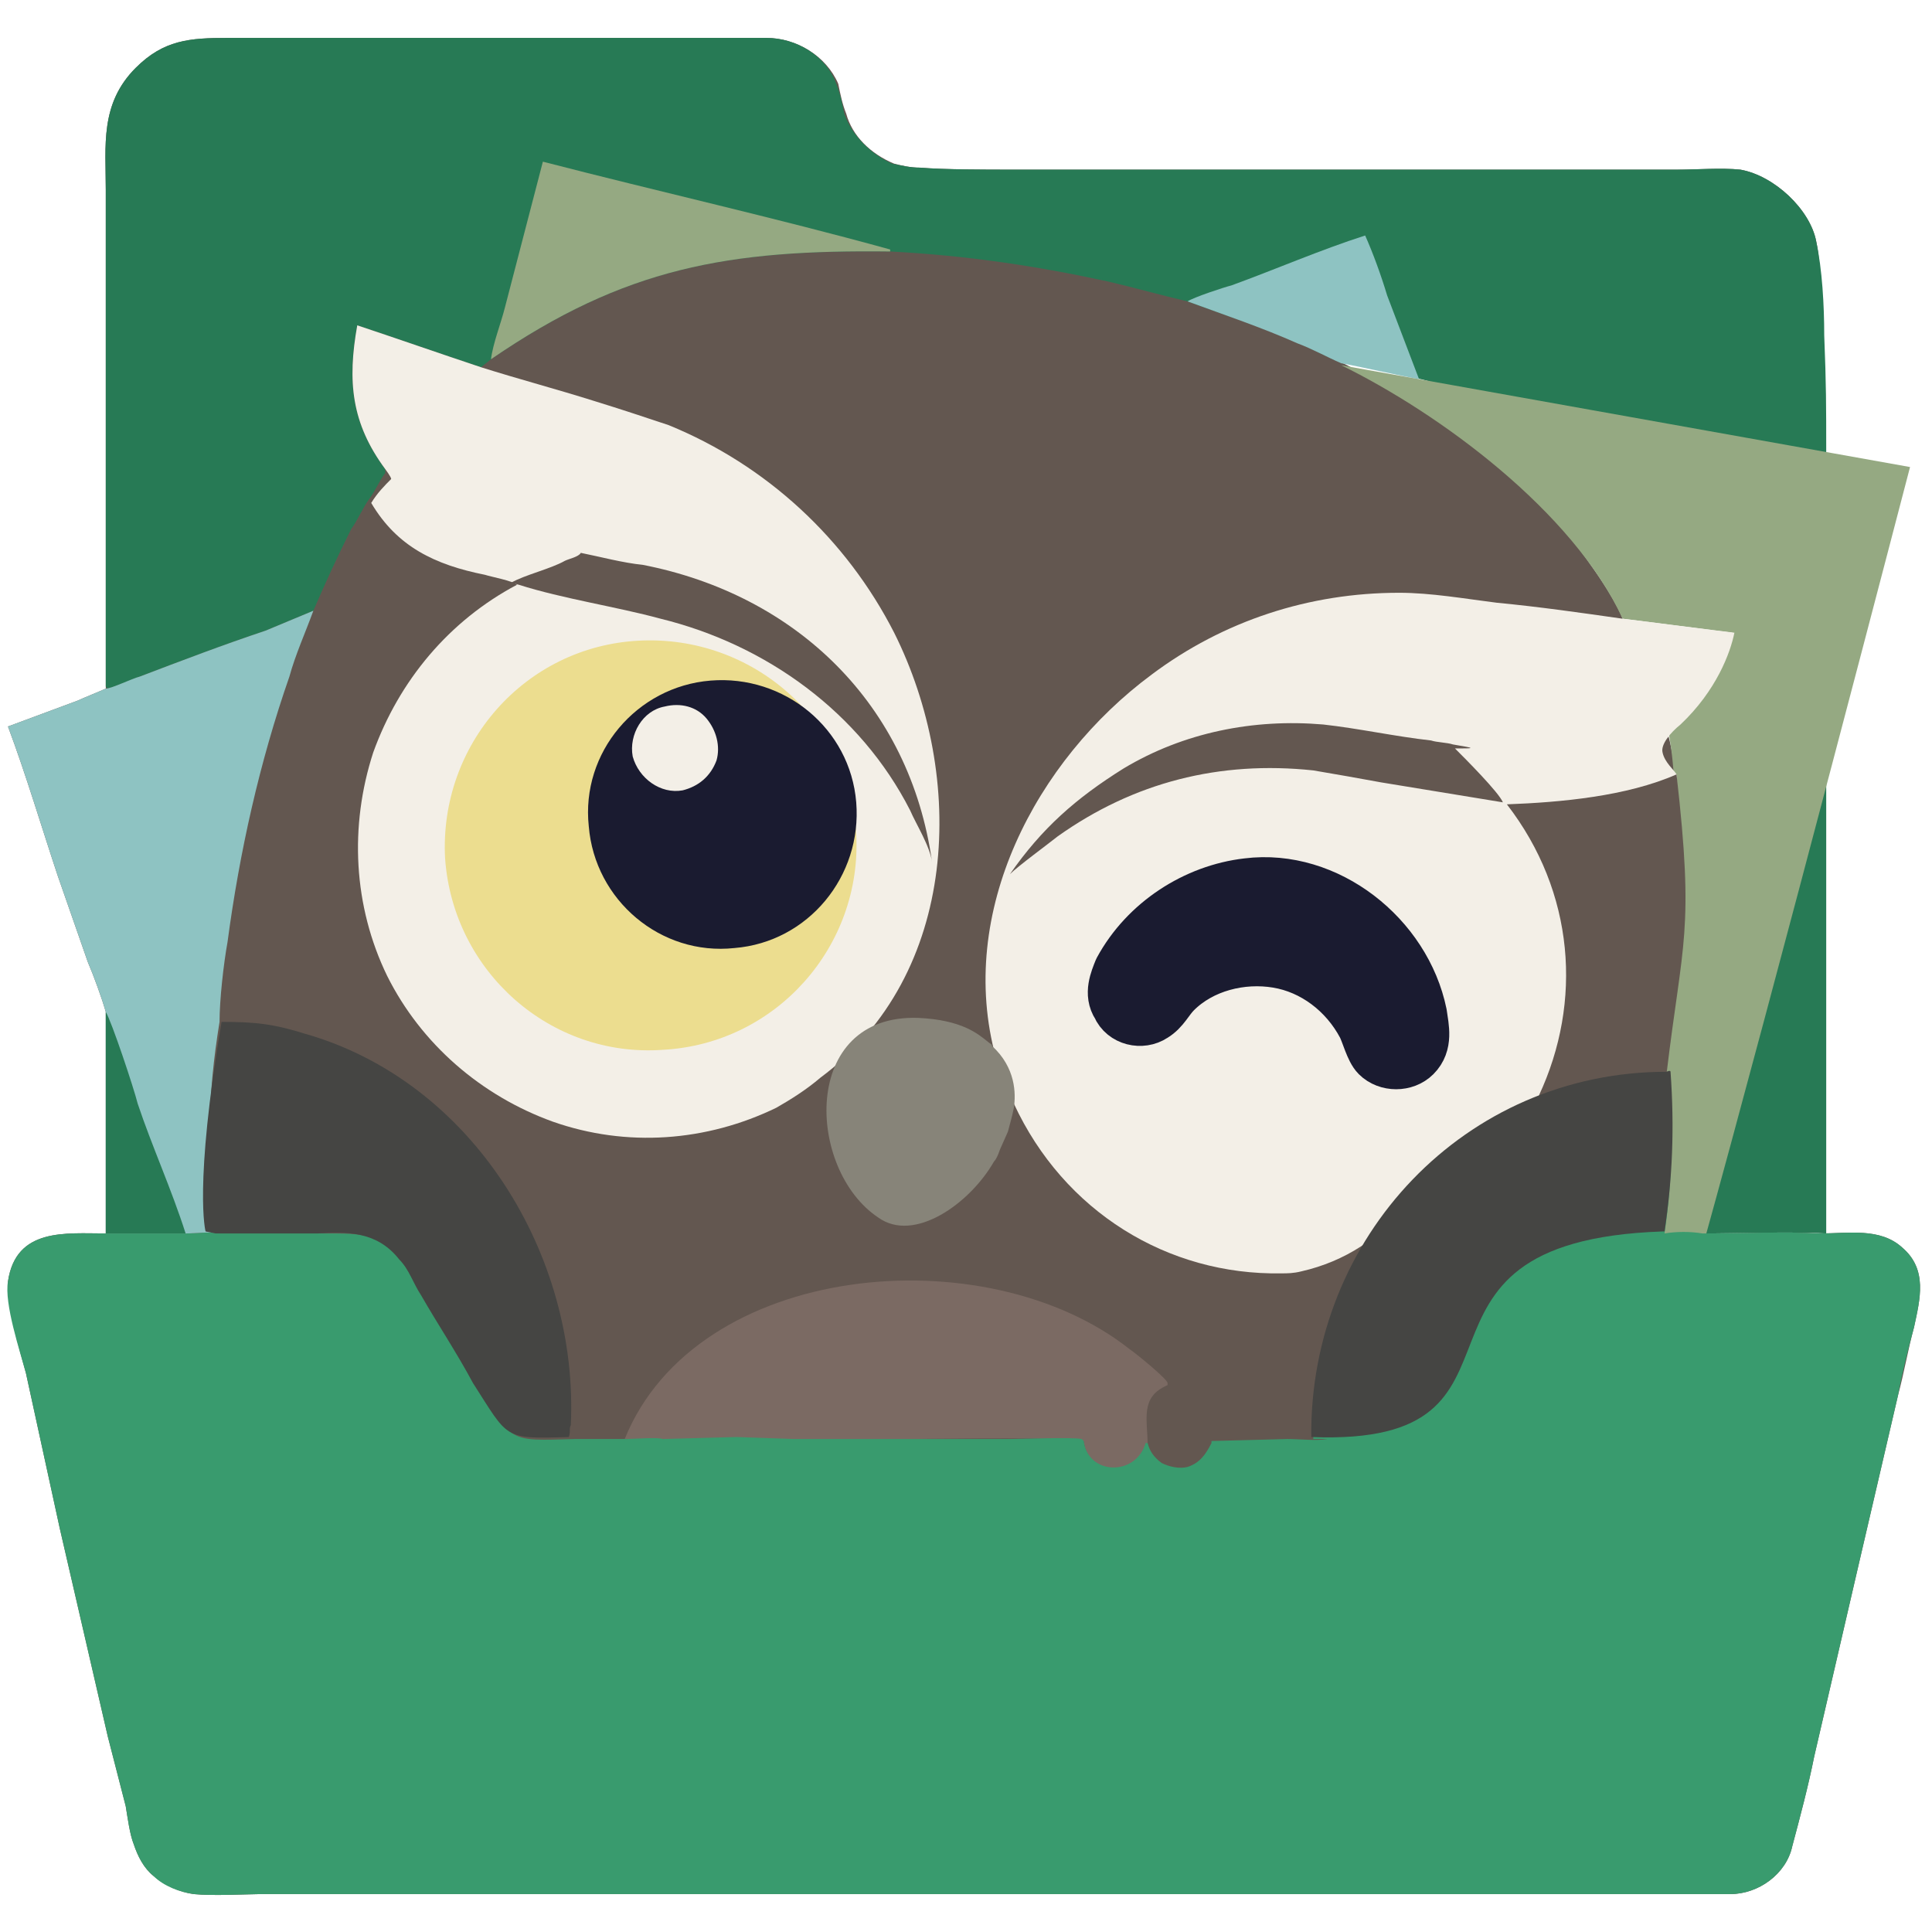
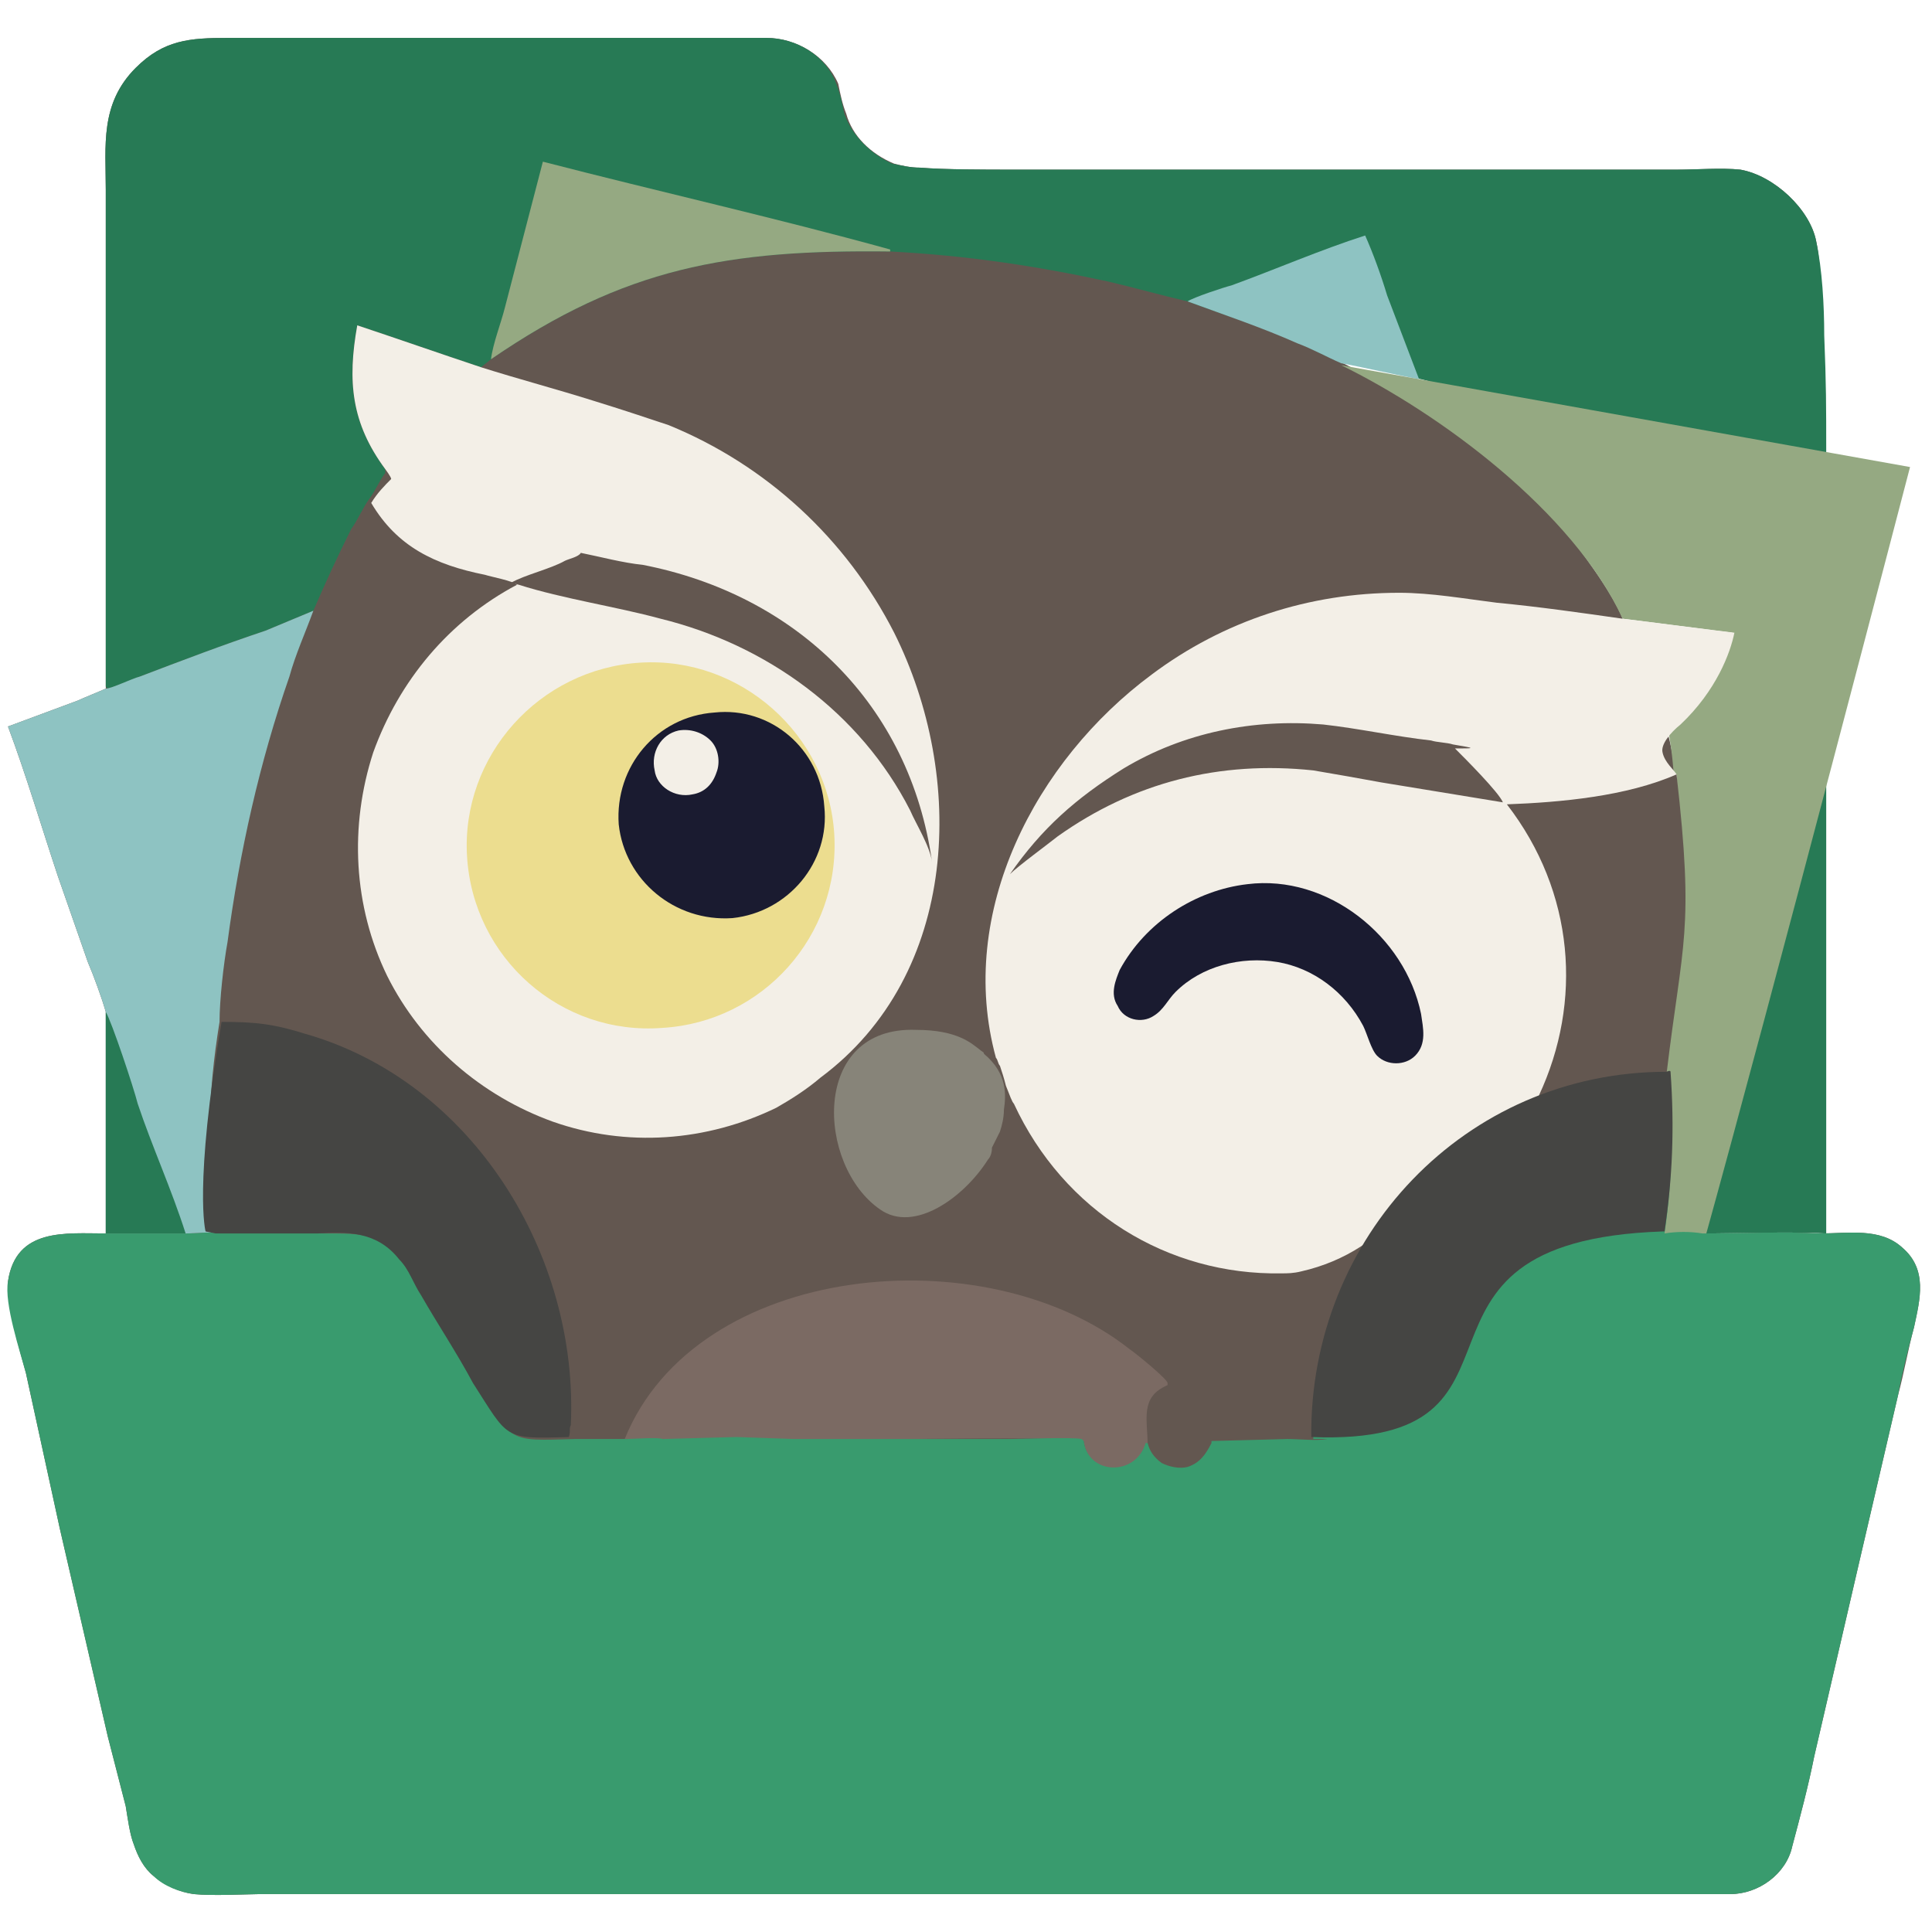
<svg xmlns="http://www.w3.org/2000/svg" viewBox="29 30 968 968">
  <path class="logo-piumaggio" fill="#635750" d="M865 399C866 402 868 414 869 418C870 427 872 437 872 446C875 472 875 498 872 523C871 537 868 551 866 564C865 568 865 570 865 574C867 601 867 620 863 648C869 647 876 647 882 648C900 648 923 647 941 648C955 648 971 645 982 655C995 666 991 681 988 695C985 706 983 718 980 729L960 815L938 910C935 925 931 940 927 955C924 969 910 979 896 979C879 979 862 979 846 979L753 979L446 979L230 979L162 979C152 979 136 980 126 979C119 978 112 975 106 970C101 966 98 960 96 954C94 949 93 941 92 935L83 900L59 796L42 718C39 707 32 683 33 672C37 645 62 648 82 648L82 583C82 569 82 552 82 537C80 530 76 519 73 512L58 469C50 445 42 418 33 394L68 381C70 380 80 376 82 375C82 375 82 374 82 374C82 352 82 330 82 309L82 185L82 125C82 103 79 82 97 64C111 50 124 49 143 49C160 49 177 49 193 49L337 49L390 49C397 49 405 49 413 49C428 49 443 58 449 72C450 77 451 82 453 87C456 98 465 107 477 112C481 113 485 114 490 114C502 115 523 115 536 115C573 115 610 115 647 115L821 115L870 115C879 115 892 114 901 115C918 118 936 135 939 151C942 165 941 183 941 197C940 222 940 246 941 270C877 254 813 239 750 222C747 222 749 222 739 219C732 216 707 210 702 212C750 236 795 268 826 313C831 320 839 332 842 340" />
  <path class="logo-cartella-retro" fill="#277a55" d="M882 648C885 640 887 629 889 621L900 579L927 479C928 472 937 428 939 426L944 415C944 444 944 486 944 515L944 648C926 647 900 648 882 648Z" />
  <path class="logo-cartella-retro" fill="#277a55" d="M82 374L82 374C82 352 82 330 82 309L82 185L82 125C82 103 79 82 97 64C111 50 124 49 143 49C160 49 176 49 193 49L337 49L390 49C397 49 405 49 413 49C428 49 443 58 448 72C450 77 451 82 452 87C456 98 465 107 476 112C481 113 485 114 490 114C502 115 523 115 536 115C573 115 610 115 647 115L821 115L869 115C879 115 891 114 901 115C918 118 936 135 939 151C942 165 943 183 943 198C944 223 944 233 944 257C879 247 817 237 750 222C748 222 747 222 745 221C741 220 737 219 733 218C724 216 706 210 702 212C694 209 687 205 680 202C662 194 643 188 624 181C611 178 597 174 584 171C547 163 513 158 475 156L475 156C394 155 342 164 275 210L270 214C249 207 229 200 208 193C203 221 205 242 222 265L222 265C222 266 222 266 222 267C219 271 217 276 214 280C211 284 208 291 205 295C198 309 192 322 186 336C181 338 167 344 162 346C141 353 120 361 99 369C96 370 87 374 83 375C83 375 82 374 82 374Z" />
  <path class="logo-foglio-1" fill="#8ec3c2" d="M624 181C627 179 642 174 646 173C668 165 691 155 713 148C717 157 721 168 724 178L740 220C734 219 707 213 701 212C694 209 687 205 679 202C661 194 643 188 624 181Z" />
  <path class="logo-foglio-2" fill="#95a982" d="M986 264C986 264 917 529 882 655C856 654 890 654 864 655C847 582 878 466 865 397C882 384 891 368 897 347L842 340C817 286 750 237 701 213Z" />
  <path class="logo-pancia" fill="#7b6a63" d="M363 751C358 751 348 751 342 751C378 662 523 649 595 706C598 708 614 721 614 723L614 724C600 730 604 741 604 754L603 754C599 771 574 770 572 752L572 752L571 752C561 749 428 752 427 752Z" />
  <path class="logo-cartella" fill="#399b6e" d="M427 751L535 751C540 751 567 750 571 751L571 751L572 752C574 769 598 770 603 753C603 753 603 753 604 753C605 757 607 760 611 763C615 765 620 766 624 765C630 763 633 759 636 753L636 752L674 751C680 751 689 752 694 751C692 751 688 751 687 751C687 726 692 702 701 679C703 674 705 669 707 664C732 621 758 598 804 578C806 577 810 576 812 575C829 569 846 567 865 567C864 569 864 571 865 574C867 601 867 620 863 648C869 647 876 647 882 648C900 648 923 647 941 648C955 648 971 645 982 655C995 666 991 681 988 695C985 706 982 718 980 729L960 815L938 910C935 925 931 940 927 955C924 969 910 979 896 979C879 979 862 979 846 979L753 979L446 979L230 979L162 979C152 979 136 980 126 979C119 978 111 975 106 970C101 966 98 960 96 954C94 949 93 941 92 935L83 900L59 796L42 718C39 707 31 683 33 672C37 645 62 648 82 648C86 648 119 648 122 648C127 648 134 647 139 648L140 648C145 648 154 648 159 648L190 648C206 648 220 647 232 661C236 666 239 673 243 679C251 693 260 708 268 723C286 753 283 752 317 751C325 751 335 751 343 751C346 751 359 750 361 751L398 750Z" />
  <path class="logo-foglio-2" fill="#95a982" d="M301 111C359 126 417 139 475 155L475 156C394 155 342 164 275 210C276 202 280 192 282 184Z" />
  <path class="logo-bianco" fill="#f3efe7" d="M734 633C721 650 703 662 681 667C677 668 674 668 671 668C614 669 562 637 537 583C536 582 535 579 533 574C532 570 531 567 530 564C529 563 529 561 528 560C508 487 548 411 606 368C642 341 685 327 730 327C746 327 763 330 779 332C800 334 821 337 842 340C843 340 897 347 898 347C896 357 889 376 871 393L871 393C866 397 861 403 862 407C863 412 868 416 869 418L869 418C871 436 862 454 861 473C861 491 828 585 826 602Z" />
  <path class="logo-piumaggio" fill="#635750" d="M535 468C551 445 568 430 592 415C622 397 657 390 692 393C710 395 728 399 746 401C749 402 754 402 757 403C769 405 768 405 758 405C763 410 780 427 782 432L721 422C710 420 699 418 687 416C640 411 597 422 559 449C554 453 539 464 535 468Z" />
-   <path class="logo-pupille" fill="#1a1b30" stroke="#1a1b30" stroke-width="26" stroke-linejoin="round" d="M654 473C694 468 733 499 741 538C742 545 744 553 738 559C733 564 724 564 719 559C716 556 714 548 712 544C703 527 687 515 669 512C651 509 631 514 618 527C614 531 612 536 607 539C601 543 592 541 589 534C585 528 588 521 590 516C603 492 628 476 654 473Z" />
+   <path class="logo-pupille" fill="#1a1b30" d="M654 473C694 468 733 499 741 538C742 545 744 553 738 559C733 564 724 564 719 559C716 556 714 548 712 544C703 527 687 515 669 512C651 509 631 514 618 527C614 531 612 536 607 539C601 543 592 541 589 534C585 528 588 521 590 516C603 492 628 476 654 473Z" />
  <path class="logo-bianco" fill="#f3efe7" d="M208 193C229 200 249 207 270 214C289 220 308 225 327 231C340 235 352 239 364 243C413 263 453 300 477 347C513 419 510 518 440 570C433 576 425 581 418 585C383 602 343 605 306 592C270 579 240 553 223 519C206 484 204 444 216 407C229 371 254 341 288 323C286 321 275 319 272 318C247 313 228 304 215 282C218 277 222 273 225 270C225 269 222 265 222 265C205 242 203 221 208 193Z" />
  <path class="logo-piumaggio" fill="#635750" d="M320 307C330 309 341 312 351 313C428 328 485 383 496 462L496 462C495 454 488 443 485 436C460 387 413 353 360 340C338 334 311 330 289 323C289 323 289 323 289 323L285 322C292 318 305 315 312 311C314 310 319 309 320 307Z" />
-   <path class="logo-occhi" fill="#ecdd8f" d="M349 351C406 348 455 391 458 448C461 504 418 553 361 556C305 560 256 517 252 460C249 403 292 354 349 351Z" />
-   <path class="logo-pupille" fill="#1a1b30" d="M385 371C422 368 455 395 458 432C461 469 434 502 397 505C360 509 327 481 324 444C320 407 348 374 385 371Z" />
-   <path class="logo-bianco" fill="#f3efe7" d="M362 384C370 382 378 384 383 390C388 396 390 404 388 411C385 419 379 424 371 426C360 428 349 420 346 409C344 398 351 386 362 384Z" />
+   <path class="logo-occhi" fill="#ecdd8f" d="M350 362C400 359 444 398 447 448C450 499 411 542 361 545C310 549 266 510 263 459C260 409 299 365 350 362Z" />
+   <path class="logo-pupille" fill="#1a1b30" d="M387 387C415 384 440 405 442 434C445 462 424 487 396 490C367 492 342 471 339 443C337 414 358 389 387 387Z" />
+   <path class="logo-bianco" fill="#f3efe7" d="M369 396C375 395 381 397 385 401C389 405 390 412 388 417C386 423 382 427 376 428C367 430 358 424 357 416C355 407 360 398 369 396Z" />
  <path class="logo-foglio-1" fill="#8ec3c2" d="M82 375C85 375 95 370 99 369C120 361 141 353 162 346C167 344 181 338 186 336C182 347 177 358 174 369C159 412 149 457 143 502C141 513 139 531 139 542C133 579 132 610 139 648C134 647 127 648 122 648C119 648 86 648 82 648L82 583C82 569 82 552 82 537C80 530 76 519 73 512L58 469C50 445 42 418 33 394L68 381C70 380 80 376 82 375Z" />
  <path class="logo-cartella-retro" fill="#277a55" d="M82 537C85 542 96 575 98 583C105 604 115 626 122 648C119 648 86 648 82 648L82 583C82 569 82 552 82 537Z" />
  <path class="logo-ali" fill="#454543" d="M140 542C157 542 166 543 182 548C266 572 319 659 315 744C314 746 315 747 314 750C281 751 284 751 266 723C258 708 248 693 240 679C236 673 234 666 229 661C218 647 203 647 188 648L157 648C151 648 137 648 137 648L132 647C132 647 126 625 140 542Z" />
-   <path class="logo-becco" fill="#878479" d="M527 612C515 633 487 653 469 640C433 616 430 538 489 540C511 541 519 548 524 552C525 553 526 553 526 554C538 565 538 578 537 585C536 590 535 593 534 597L530 606C529 609 528 611 527 612Z" />
+   <path class="logo-becco" fill="#878479" d="M524 611C512 630 487 648 470 636C438 614 435 544 488 546C509 546 516 553 520 556C521 557 522 557 522 558C534 568 533 579 532 586C532 590 531 594 530 597L526 605C526 608 525 610 524 611Z" />
  <path class="logo-piumaggio" fill="#635750" d="M869 418C878 497 872 501 864 568L847 571C827 581 823 583 800 579C822 532 818 477 784 433C811 432 844 429 869 418Z" />
  <path class="logo-ali" fill="#454543" d="M866 567C868 595 867 620 863 647C863 647 863 647 862 647C716 652 811 755 686 750C686 750 686 750 686 750C685 650 763 567 864 567C864 567 866 566 866 567Z" />
</svg>
